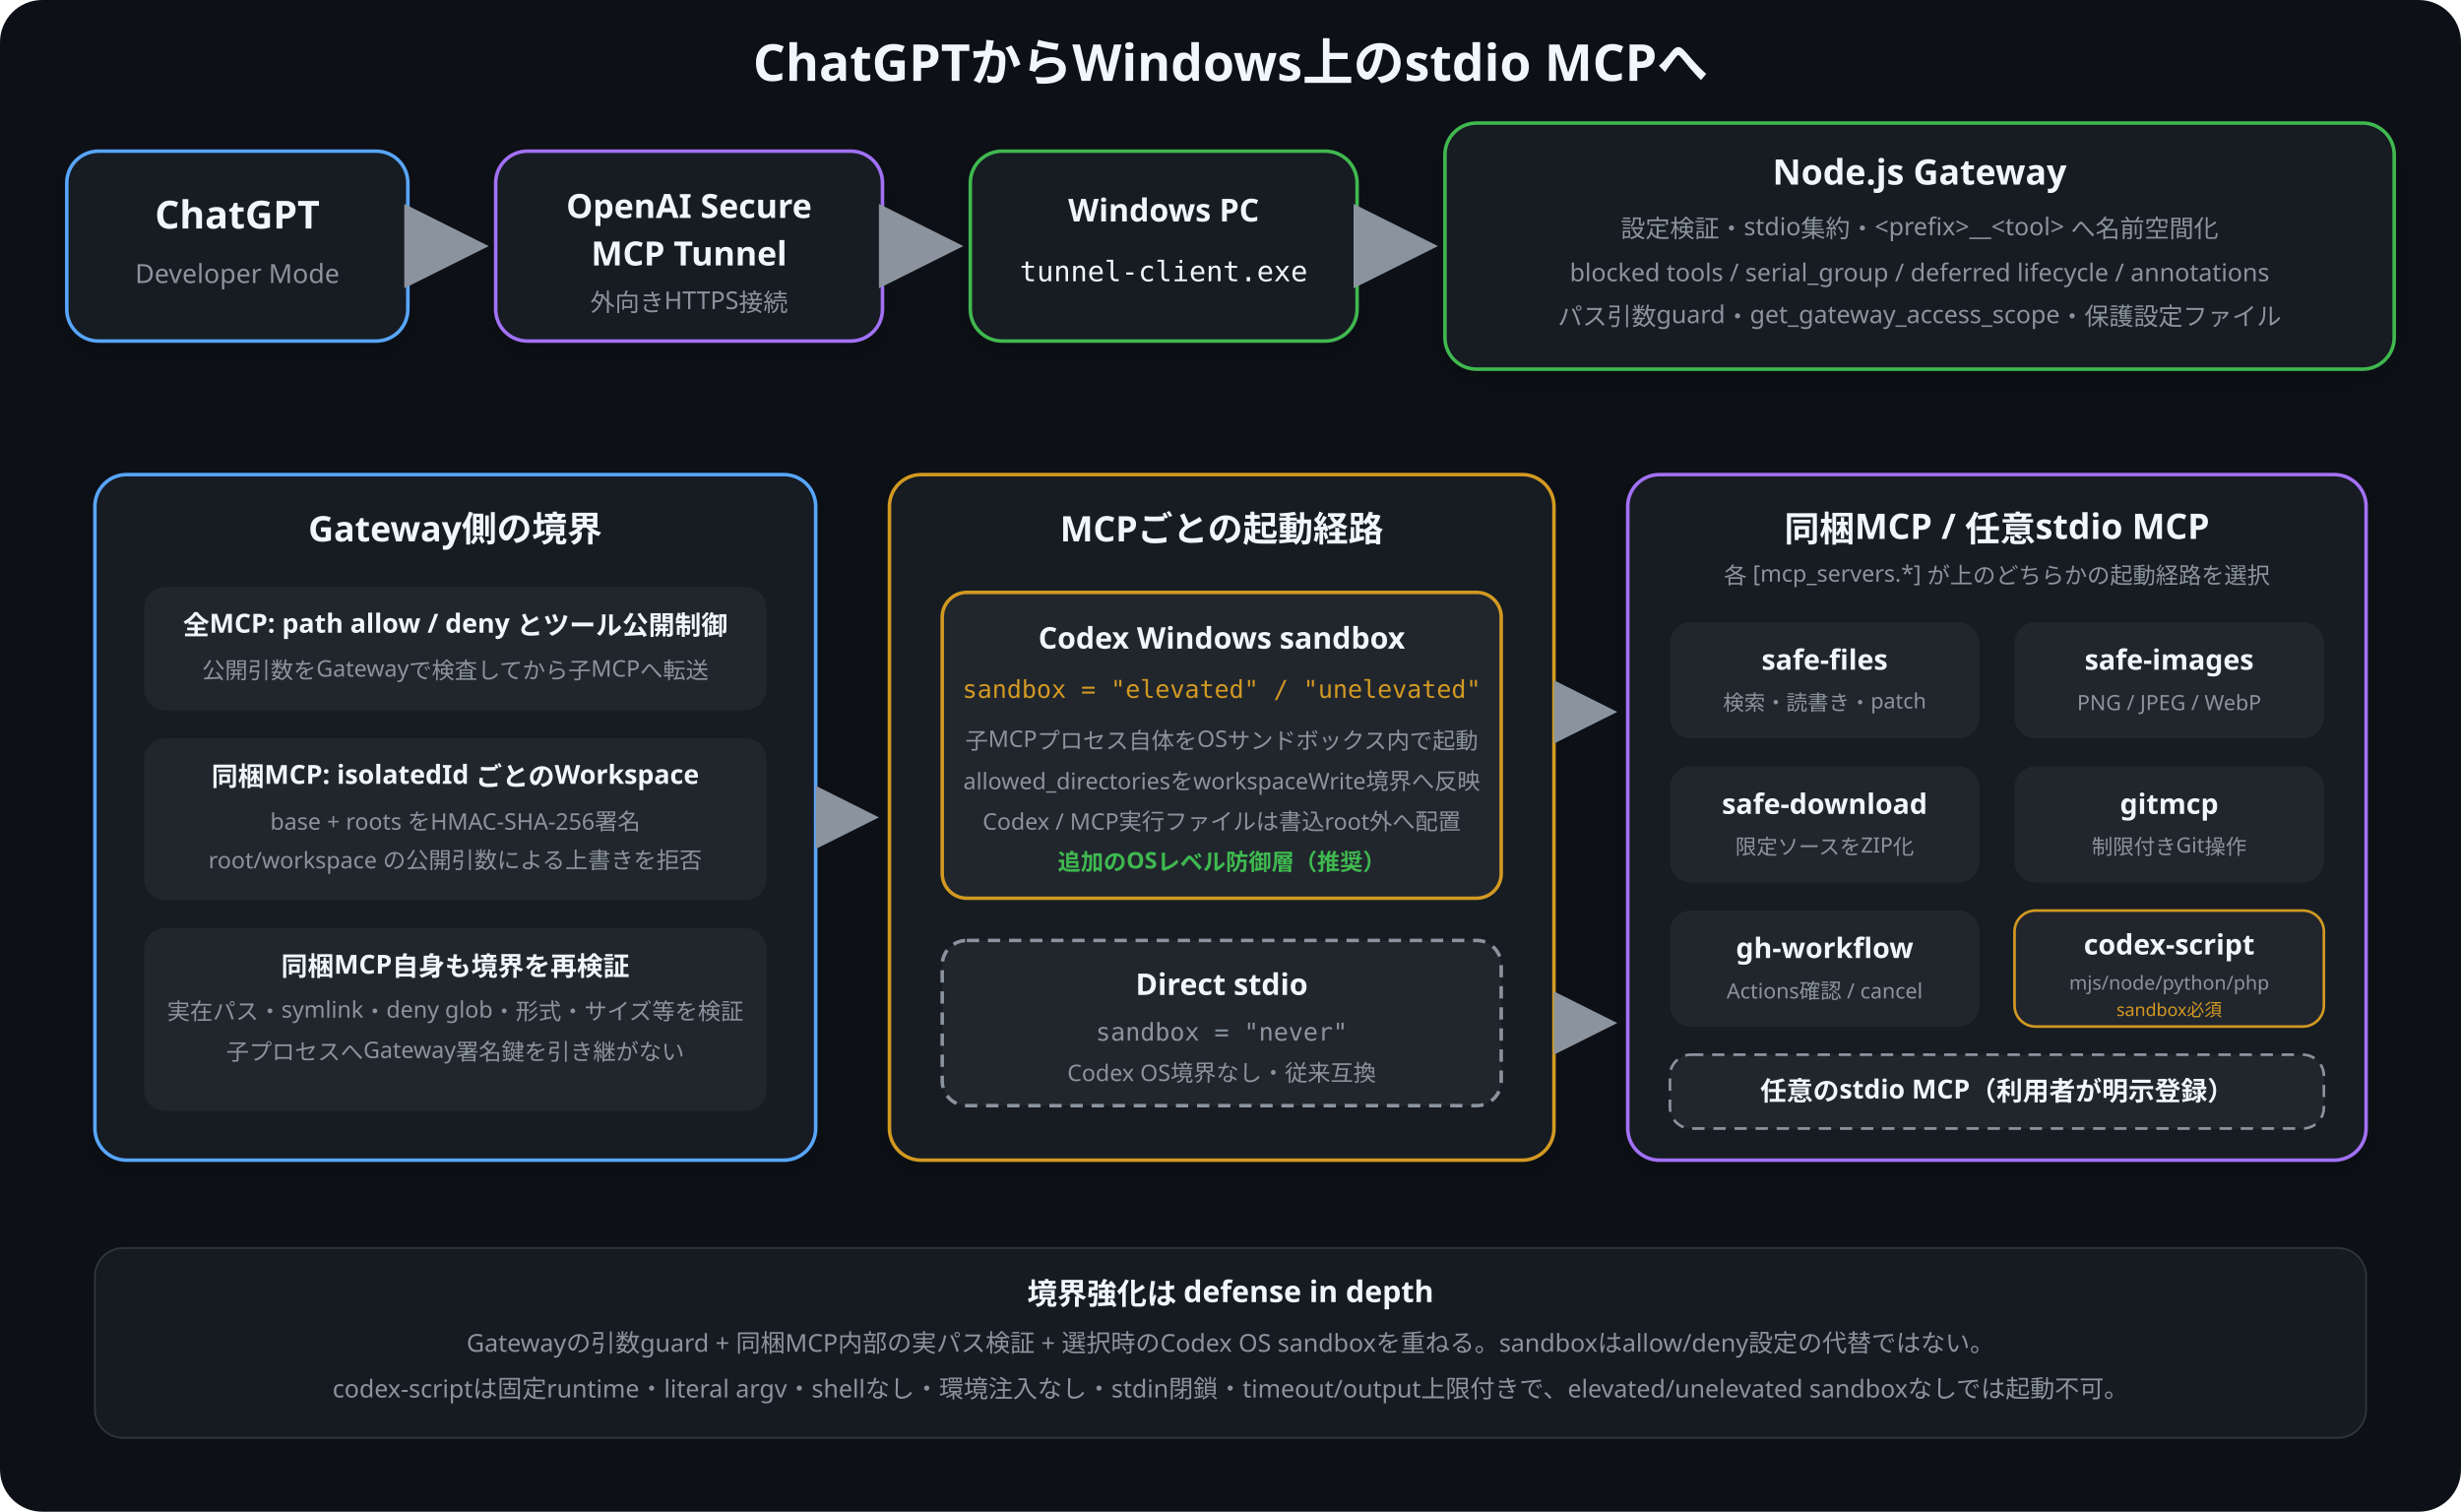
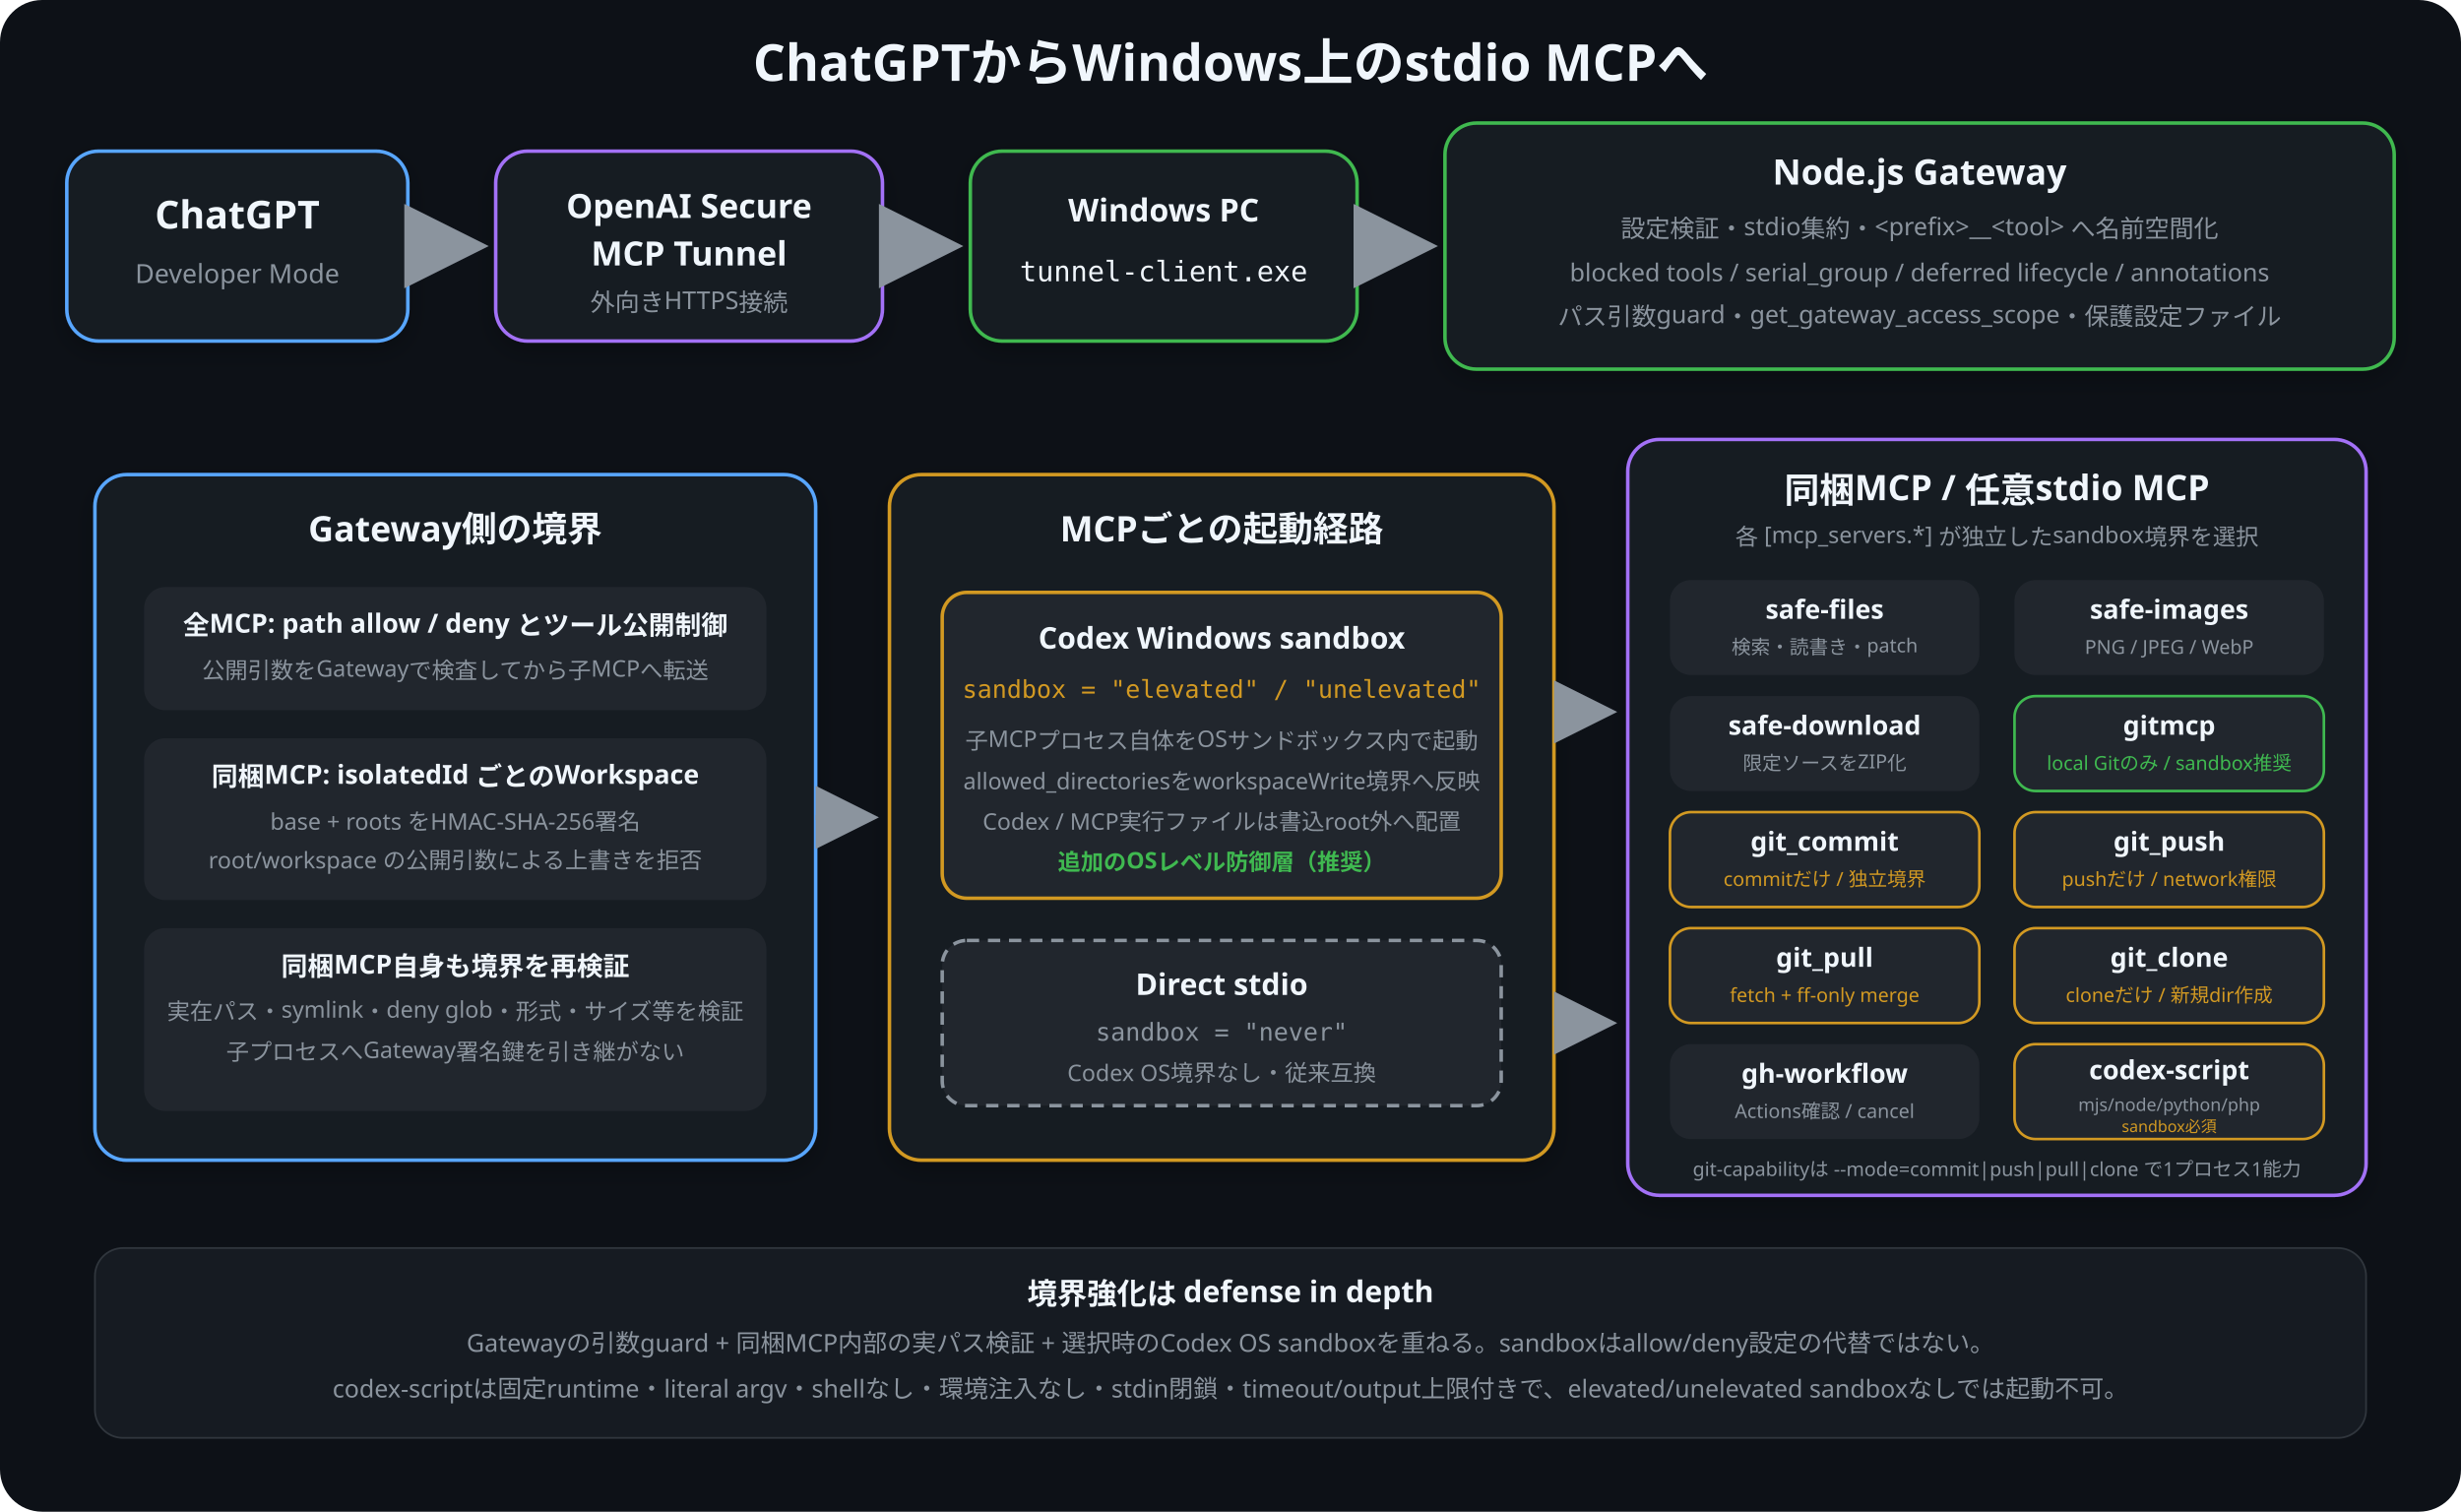
<svg xmlns="http://www.w3.org/2000/svg" width="1400" height="860" viewBox="0 0 1400 860" role="img" aria-labelledby="title desc">
  <defs>
    <marker id="arrow" markerWidth="12" markerHeight="12" refX="10" refY="6" orient="auto" markerUnits="strokeWidth">
      <path d="M0,0 L12,6 L0,12 z" fill="#8b949e" />
    </marker>
    <filter id="shadow" x="-20%" y="-20%" width="140%" height="140%">
      <feDropShadow dx="0" dy="5" stdDeviation="7" flood-color="#000000" flood-opacity="0.24" />
    </filter>
  </defs>
  <rect width="1400" height="860" rx="24" fill="#0d1117" />
  <text x="700" y="46" text-anchor="middle" fill="#f0f6fc" font-family="Segoe UI, sans-serif" font-size="29" font-weight="700">ChatGPTからWindows上のstdio MCPへ</text>
  <rect x="38" y="86" width="194" height="108" rx="18" fill="#161b22" stroke="#58a6ff" stroke-width="2" filter="url(#shadow)" />
  <text x="135" y="130" text-anchor="middle" fill="#f0f6fc" font-family="Segoe UI, sans-serif" font-size="22" font-weight="700">ChatGPT</text>
  <text x="135" y="161" text-anchor="middle" fill="#8b949e" font-family="Segoe UI, sans-serif" font-size="15">Developer Mode</text>
  <rect x="282" y="86" width="220" height="108" rx="18" fill="#161b22" stroke="#a371f7" stroke-width="2" filter="url(#shadow)" />
  <text x="392" y="124" text-anchor="middle" fill="#f0f6fc" font-family="Segoe UI, sans-serif" font-size="19" font-weight="700">OpenAI Secure</text>
  <text x="392" y="151" text-anchor="middle" fill="#f0f6fc" font-family="Segoe UI, sans-serif" font-size="19" font-weight="700">MCP Tunnel</text>
  <text x="392" y="177" text-anchor="middle" fill="#8b949e" font-family="Segoe UI, sans-serif" font-size="14">外向きHTTPS接続</text>
  <rect x="552" y="86" width="220" height="108" rx="18" fill="#161b22" stroke="#3fb950" stroke-width="2" filter="url(#shadow)" />
  <text x="662" y="126" text-anchor="middle" fill="#f0f6fc" font-family="Segoe UI, sans-serif" font-size="18" font-weight="700">Windows PC</text>
  <text x="662" y="160" text-anchor="middle" fill="#f0f6fc" font-family="Consolas, monospace" font-size="16">tunnel-client.exe</text>
  <rect x="822" y="70" width="540" height="140" rx="18" fill="#161b22" stroke="#3fb950" stroke-width="2" filter="url(#shadow)" />
  <text x="1092" y="105" text-anchor="middle" fill="#f0f6fc" font-family="Segoe UI, sans-serif" font-size="20" font-weight="700">Node.js Gateway</text>
  <text x="1092" y="135" text-anchor="middle" fill="#8b949e" font-family="Segoe UI, sans-serif" font-size="14">設定検証・stdio集約・&lt;prefix&gt;__&lt;tool&gt; へ名前空間化</text>
  <text x="1092" y="160" text-anchor="middle" fill="#8b949e" font-family="Segoe UI, sans-serif" font-size="14">blocked tools / serial_group / deferred lifecycle / annotations</text>
  <text x="1092" y="185" text-anchor="middle" fill="#8b949e" font-family="Segoe UI, sans-serif" font-size="14">パス引数guard・get_gateway_access_scope・保護設定ファイル</text>
  <line x1="232" y1="140" x2="270" y2="140" stroke="#8b949e" stroke-width="4" marker-end="url(#arrow)" />
  <line x1="502" y1="140" x2="540" y2="140" stroke="#8b949e" stroke-width="4" marker-end="url(#arrow)" />
  <line x1="772" y1="140" x2="810" y2="140" stroke="#8b949e" stroke-width="4" marker-end="url(#arrow)" />
  <rect x="54" y="270" width="410" height="390" rx="18" fill="#161b22" stroke="#58a6ff" stroke-width="2" filter="url(#shadow)" />
  <text x="259" y="308" text-anchor="middle" fill="#f0f6fc" font-family="Segoe UI, sans-serif" font-size="20" font-weight="700">Gateway側の境界</text>
  <rect x="82" y="334" width="354" height="70" rx="12" fill="#21262d" />
  <text x="259" y="361" text-anchor="middle" fill="#f0f6fc" font-family="Segoe UI, sans-serif" font-size="15" font-weight="700">全MCP: path allow / deny とツール公開制御</text>
  <text x="259" y="386" text-anchor="middle" fill="#8b949e" font-family="Segoe UI, sans-serif" font-size="13">公開引数をGatewayで検査してから子MCPへ転送</text>
  <rect x="82" y="420" width="354" height="92" rx="12" fill="#21262d" />
  <text x="259" y="447" text-anchor="middle" fill="#f0f6fc" font-family="Segoe UI, sans-serif" font-size="15" font-weight="700">同梱MCP: isolatedId ごとのWorkspace</text>
  <text x="259" y="472" text-anchor="middle" fill="#8b949e" font-family="Segoe UI, sans-serif" font-size="13">base + roots をHMAC-SHA-256署名</text>
  <text x="259" y="494" text-anchor="middle" fill="#8b949e" font-family="Segoe UI, sans-serif" font-size="13">root/workspace の公開引数による上書きを拒否</text>
  <rect x="82" y="528" width="354" height="104" rx="12" fill="#21262d" />
  <text x="259" y="555" text-anchor="middle" fill="#f0f6fc" font-family="Segoe UI, sans-serif" font-size="15" font-weight="700">同梱MCP自身も境界を再検証</text>
  <text x="259" y="580" text-anchor="middle" fill="#8b949e" font-family="Segoe UI, sans-serif" font-size="13">実在パス・symlink・deny glob・形式・サイズ等を検証</text>
  <text x="259" y="603" text-anchor="middle" fill="#8b949e" font-family="Segoe UI, sans-serif" font-size="13">子プロセスへGateway署名鍵を引き継がない</text>
  <rect x="506" y="270" width="378" height="390" rx="18" fill="#161b22" stroke="#d29922" stroke-width="2" filter="url(#shadow)" />
  <text x="695" y="308" text-anchor="middle" fill="#f0f6fc" font-family="Segoe UI, sans-serif" font-size="20" font-weight="700">MCPごとの起動経路</text>
  <rect x="536" y="337" width="318" height="174" rx="14" fill="#21262d" stroke="#d29922" stroke-width="2" />
  <text x="695" y="369" text-anchor="middle" fill="#f0f6fc" font-family="Segoe UI, sans-serif" font-size="17" font-weight="700">Codex Windows sandbox</text>
  <text x="695" y="397" text-anchor="middle" fill="#d29922" font-family="Consolas, monospace" font-size="14">sandbox = "elevated" / "unelevated"</text>
  <text x="695" y="426" text-anchor="middle" fill="#8b949e" font-family="Segoe UI, sans-serif" font-size="13">子MCPプロセス自体をOSサンドボックス内で起動</text>
  <text x="695" y="449" text-anchor="middle" fill="#8b949e" font-family="Segoe UI, sans-serif" font-size="13">allowed_directoriesをworkspaceWrite境界へ反映</text>
  <text x="695" y="472" text-anchor="middle" fill="#8b949e" font-family="Segoe UI, sans-serif" font-size="13">Codex / MCP実行ファイルは書込root外へ配置</text>
  <text x="695" y="495" text-anchor="middle" fill="#3fb950" font-family="Segoe UI, sans-serif" font-size="13" font-weight="700">追加のOSレベル防御層（推奨）</text>
  <rect x="536" y="535" width="318" height="94" rx="14" fill="#21262d" stroke="#8b949e" stroke-width="2" stroke-dasharray="7 5" />
  <text x="695" y="566" text-anchor="middle" fill="#f0f6fc" font-family="Segoe UI, sans-serif" font-size="17" font-weight="700">Direct stdio</text>
  <text x="695" y="592" text-anchor="middle" fill="#8b949e" font-family="Consolas, monospace" font-size="14">sandbox = "never"</text>
  <text x="695" y="615" text-anchor="middle" fill="#8b949e" font-family="Segoe UI, sans-serif" font-size="13">Codex OS境界なし・従来互換</text>
  <line x1="464" y1="465" x2="494" y2="465" stroke="#8b949e" stroke-width="3" marker-end="url(#arrow)" />
-   <rect x="926" y="270" width="420" height="390" rx="18" fill="#161b22" stroke="#a371f7" stroke-width="2" filter="url(#shadow)" />
-   <text x="1136" y="308" text-anchor="middle" fill="#f0f6fc" font-family="Segoe UI, sans-serif" font-size="20" font-weight="700">同梱MCP / 任意stdio MCP</text>
-   <text x="1136" y="332" text-anchor="middle" fill="#8b949e" font-family="Segoe UI, sans-serif" font-size="13">各 [mcp_servers.*] が上のどちらかの起動経路を選択</text>
-   <rect x="950" y="354" width="176" height="66" rx="12" fill="#21262d" />
-   <text x="1038" y="381" text-anchor="middle" fill="#f0f6fc" font-family="Segoe UI, sans-serif" font-size="16" font-weight="700">safe-files</text>
-   <text x="1038" y="404" text-anchor="middle" fill="#8b949e" font-family="Segoe UI, sans-serif" font-size="12">検索・読書き・patch</text>
-   <rect x="1146" y="354" width="176" height="66" rx="12" fill="#21262d" />
-   <text x="1234" y="381" text-anchor="middle" fill="#f0f6fc" font-family="Segoe UI, sans-serif" font-size="16" font-weight="700">safe-images</text>
-   <text x="1234" y="404" text-anchor="middle" fill="#8b949e" font-family="Segoe UI, sans-serif" font-size="12">PNG / JPEG / WebP</text>
-   <rect x="950" y="436" width="176" height="66" rx="12" fill="#21262d" />
-   <text x="1038" y="463" text-anchor="middle" fill="#f0f6fc" font-family="Segoe UI, sans-serif" font-size="16" font-weight="700">safe-download</text>
-   <text x="1038" y="486" text-anchor="middle" fill="#8b949e" font-family="Segoe UI, sans-serif" font-size="12">限定ソースをZIP化</text>
-   <rect x="1146" y="436" width="176" height="66" rx="12" fill="#21262d" />
-   <text x="1234" y="463" text-anchor="middle" fill="#f0f6fc" font-family="Segoe UI, sans-serif" font-size="16" font-weight="700">gitmcp</text>
-   <text x="1234" y="486" text-anchor="middle" fill="#8b949e" font-family="Segoe UI, sans-serif" font-size="12">制限付きGit操作</text>
-   <rect x="950" y="518" width="176" height="66" rx="12" fill="#21262d" />
-   <text x="1038" y="545" text-anchor="middle" fill="#f0f6fc" font-family="Segoe UI, sans-serif" font-size="16" font-weight="700">gh-workflow</text>
-   <text x="1038" y="568" text-anchor="middle" fill="#8b949e" font-family="Segoe UI, sans-serif" font-size="12">Actions確認 / cancel</text>
-   <rect x="1146" y="518" width="176" height="66" rx="12" fill="#21262d" stroke="#d29922" stroke-width="1.5" />
-   <text x="1234" y="543" text-anchor="middle" fill="#f0f6fc" font-family="Segoe UI, sans-serif" font-size="16" font-weight="700">codex-script</text>
-   <text x="1234" y="563" text-anchor="middle" fill="#8b949e" font-family="Segoe UI, sans-serif" font-size="11">mjs/node/python/php</text>
-   <text x="1234" y="578" text-anchor="middle" fill="#d29922" font-family="Segoe UI, sans-serif" font-size="10">sandbox必須</text>
-   <rect x="950" y="600" width="372" height="42" rx="12" fill="#21262d" stroke="#8b949e" stroke-width="1.5" stroke-dasharray="7 5" />
-   <text x="1136" y="626" text-anchor="middle" fill="#f0f6fc" font-family="Segoe UI, sans-serif" font-size="15" font-weight="700">任意のstdio MCP（利用者が明示登録）</text>
+   <rect x="926" y="250" width="420" height="430" rx="18" fill="#161b22" stroke="#a371f7" stroke-width="2" filter="url(#shadow)" />
+   <text x="1136" y="286" text-anchor="middle" fill="#f0f6fc" font-family="Segoe UI, sans-serif" font-size="20" font-weight="700">同梱MCP / 任意stdio MCP</text>
+   <text x="1136" y="310" text-anchor="middle" fill="#8b949e" font-family="Segoe UI, sans-serif" font-size="13">各 [mcp_servers.*] が独立したsandbox境界を選択</text>
+   <rect x="950" y="330" width="176" height="54" rx="12" fill="#21262d" />
+   <text x="1038" y="352" text-anchor="middle" fill="#f0f6fc" font-family="Segoe UI, sans-serif" font-size="15" font-weight="700">safe-files</text>
+   <text x="1038" y="372" text-anchor="middle" fill="#8b949e" font-family="Segoe UI, sans-serif" font-size="11">検索・読書き・patch</text>
+   <rect x="1146" y="330" width="176" height="54" rx="12" fill="#21262d" />
+   <text x="1234" y="352" text-anchor="middle" fill="#f0f6fc" font-family="Segoe UI, sans-serif" font-size="15" font-weight="700">safe-images</text>
+   <text x="1234" y="372" text-anchor="middle" fill="#8b949e" font-family="Segoe UI, sans-serif" font-size="11">PNG / JPEG / WebP</text>
+   <rect x="950" y="396" width="176" height="54" rx="12" fill="#21262d" />
+   <text x="1038" y="418" text-anchor="middle" fill="#f0f6fc" font-family="Segoe UI, sans-serif" font-size="15" font-weight="700">safe-download</text>
+   <text x="1038" y="438" text-anchor="middle" fill="#8b949e" font-family="Segoe UI, sans-serif" font-size="11">限定ソースをZIP化</text>
+   <rect x="1146" y="396" width="176" height="54" rx="12" fill="#21262d" stroke="#3fb950" stroke-width="1.5" />
+   <text x="1234" y="418" text-anchor="middle" fill="#f0f6fc" font-family="Segoe UI, sans-serif" font-size="15" font-weight="700">gitmcp</text>
+   <text x="1234" y="438" text-anchor="middle" fill="#3fb950" font-family="Segoe UI, sans-serif" font-size="11">local Gitのみ / sandbox推奨</text>
+   <rect x="950" y="462" width="176" height="54" rx="12" fill="#21262d" stroke="#d29922" stroke-width="1.5" />
+   <text x="1038" y="484" text-anchor="middle" fill="#f0f6fc" font-family="Segoe UI, sans-serif" font-size="15" font-weight="700">git_commit</text>
+   <text x="1038" y="504" text-anchor="middle" fill="#d29922" font-family="Segoe UI, sans-serif" font-size="11">commitだけ / 独立境界</text>
+   <rect x="1146" y="462" width="176" height="54" rx="12" fill="#21262d" stroke="#d29922" stroke-width="1.5" />
+   <text x="1234" y="484" text-anchor="middle" fill="#f0f6fc" font-family="Segoe UI, sans-serif" font-size="15" font-weight="700">git_push</text>
+   <text x="1234" y="504" text-anchor="middle" fill="#d29922" font-family="Segoe UI, sans-serif" font-size="11">pushだけ / network権限</text>
+   <rect x="950" y="528" width="176" height="54" rx="12" fill="#21262d" stroke="#d29922" stroke-width="1.5" />
+   <text x="1038" y="550" text-anchor="middle" fill="#f0f6fc" font-family="Segoe UI, sans-serif" font-size="15" font-weight="700">git_pull</text>
+   <text x="1038" y="570" text-anchor="middle" fill="#d29922" font-family="Segoe UI, sans-serif" font-size="11">fetch + ff-only merge</text>
+   <rect x="1146" y="528" width="176" height="54" rx="12" fill="#21262d" stroke="#d29922" stroke-width="1.5" />
+   <text x="1234" y="550" text-anchor="middle" fill="#f0f6fc" font-family="Segoe UI, sans-serif" font-size="15" font-weight="700">git_clone</text>
+   <text x="1234" y="570" text-anchor="middle" fill="#d29922" font-family="Segoe UI, sans-serif" font-size="11">cloneだけ / 新規dir作成</text>
+   <rect x="950" y="594" width="176" height="54" rx="12" fill="#21262d" />
+   <text x="1038" y="616" text-anchor="middle" fill="#f0f6fc" font-family="Segoe UI, sans-serif" font-size="15" font-weight="700">gh-workflow</text>
+   <text x="1038" y="636" text-anchor="middle" fill="#8b949e" font-family="Segoe UI, sans-serif" font-size="11">Actions確認 / cancel</text>
+   <rect x="1146" y="594" width="176" height="54" rx="12" fill="#21262d" stroke="#d29922" stroke-width="1.5" />
+   <text x="1234" y="614" text-anchor="middle" fill="#f0f6fc" font-family="Segoe UI, sans-serif" font-size="15" font-weight="700">codex-script</text>
+   <text x="1234" y="632" text-anchor="middle" fill="#8b949e" font-family="Segoe UI, sans-serif" font-size="10">mjs/node/python/php</text>
+   <text x="1234" y="644" text-anchor="middle" fill="#d29922" font-family="Segoe UI, sans-serif" font-size="9">sandbox必須</text>
+   <text x="1136" y="669" text-anchor="middle" fill="#8b949e" font-family="Segoe UI, sans-serif" font-size="11">git-capabilityは --mode=commit|push|pull|clone で1プロセス1能力</text>
  <line x1="884" y1="405" x2="914" y2="405" stroke="#d29922" stroke-width="3" marker-end="url(#arrow)" />
  <line x1="884" y1="582" x2="914" y2="582" stroke="#8b949e" stroke-width="3" stroke-dasharray="7 5" marker-end="url(#arrow)" />
  <rect x="54" y="710" width="1292" height="108" rx="16" fill="#161b22" stroke="#30363d" />
  <text x="700" y="742" text-anchor="middle" fill="#f0f6fc" font-family="Segoe UI, sans-serif" font-size="17" font-weight="700">境界強化は defense in depth</text>
  <text x="700" y="769" text-anchor="middle" fill="#8b949e" font-family="Segoe UI, sans-serif" font-size="14">Gatewayの引数guard + 同梱MCP内部の実パス検証 + 選択時のCodex OS sandboxを重ねる。sandboxはallow/deny設定の代替ではない。</text>
  <text x="700" y="795" text-anchor="middle" fill="#8b949e" font-family="Segoe UI, sans-serif" font-size="14">codex-scriptは固定runtime・literal argv・shellなし・環境注入なし・stdin閉鎖・timeout/output上限付きで、elevated/unelevated sandboxなしでは起動不可。</text>
</svg>
